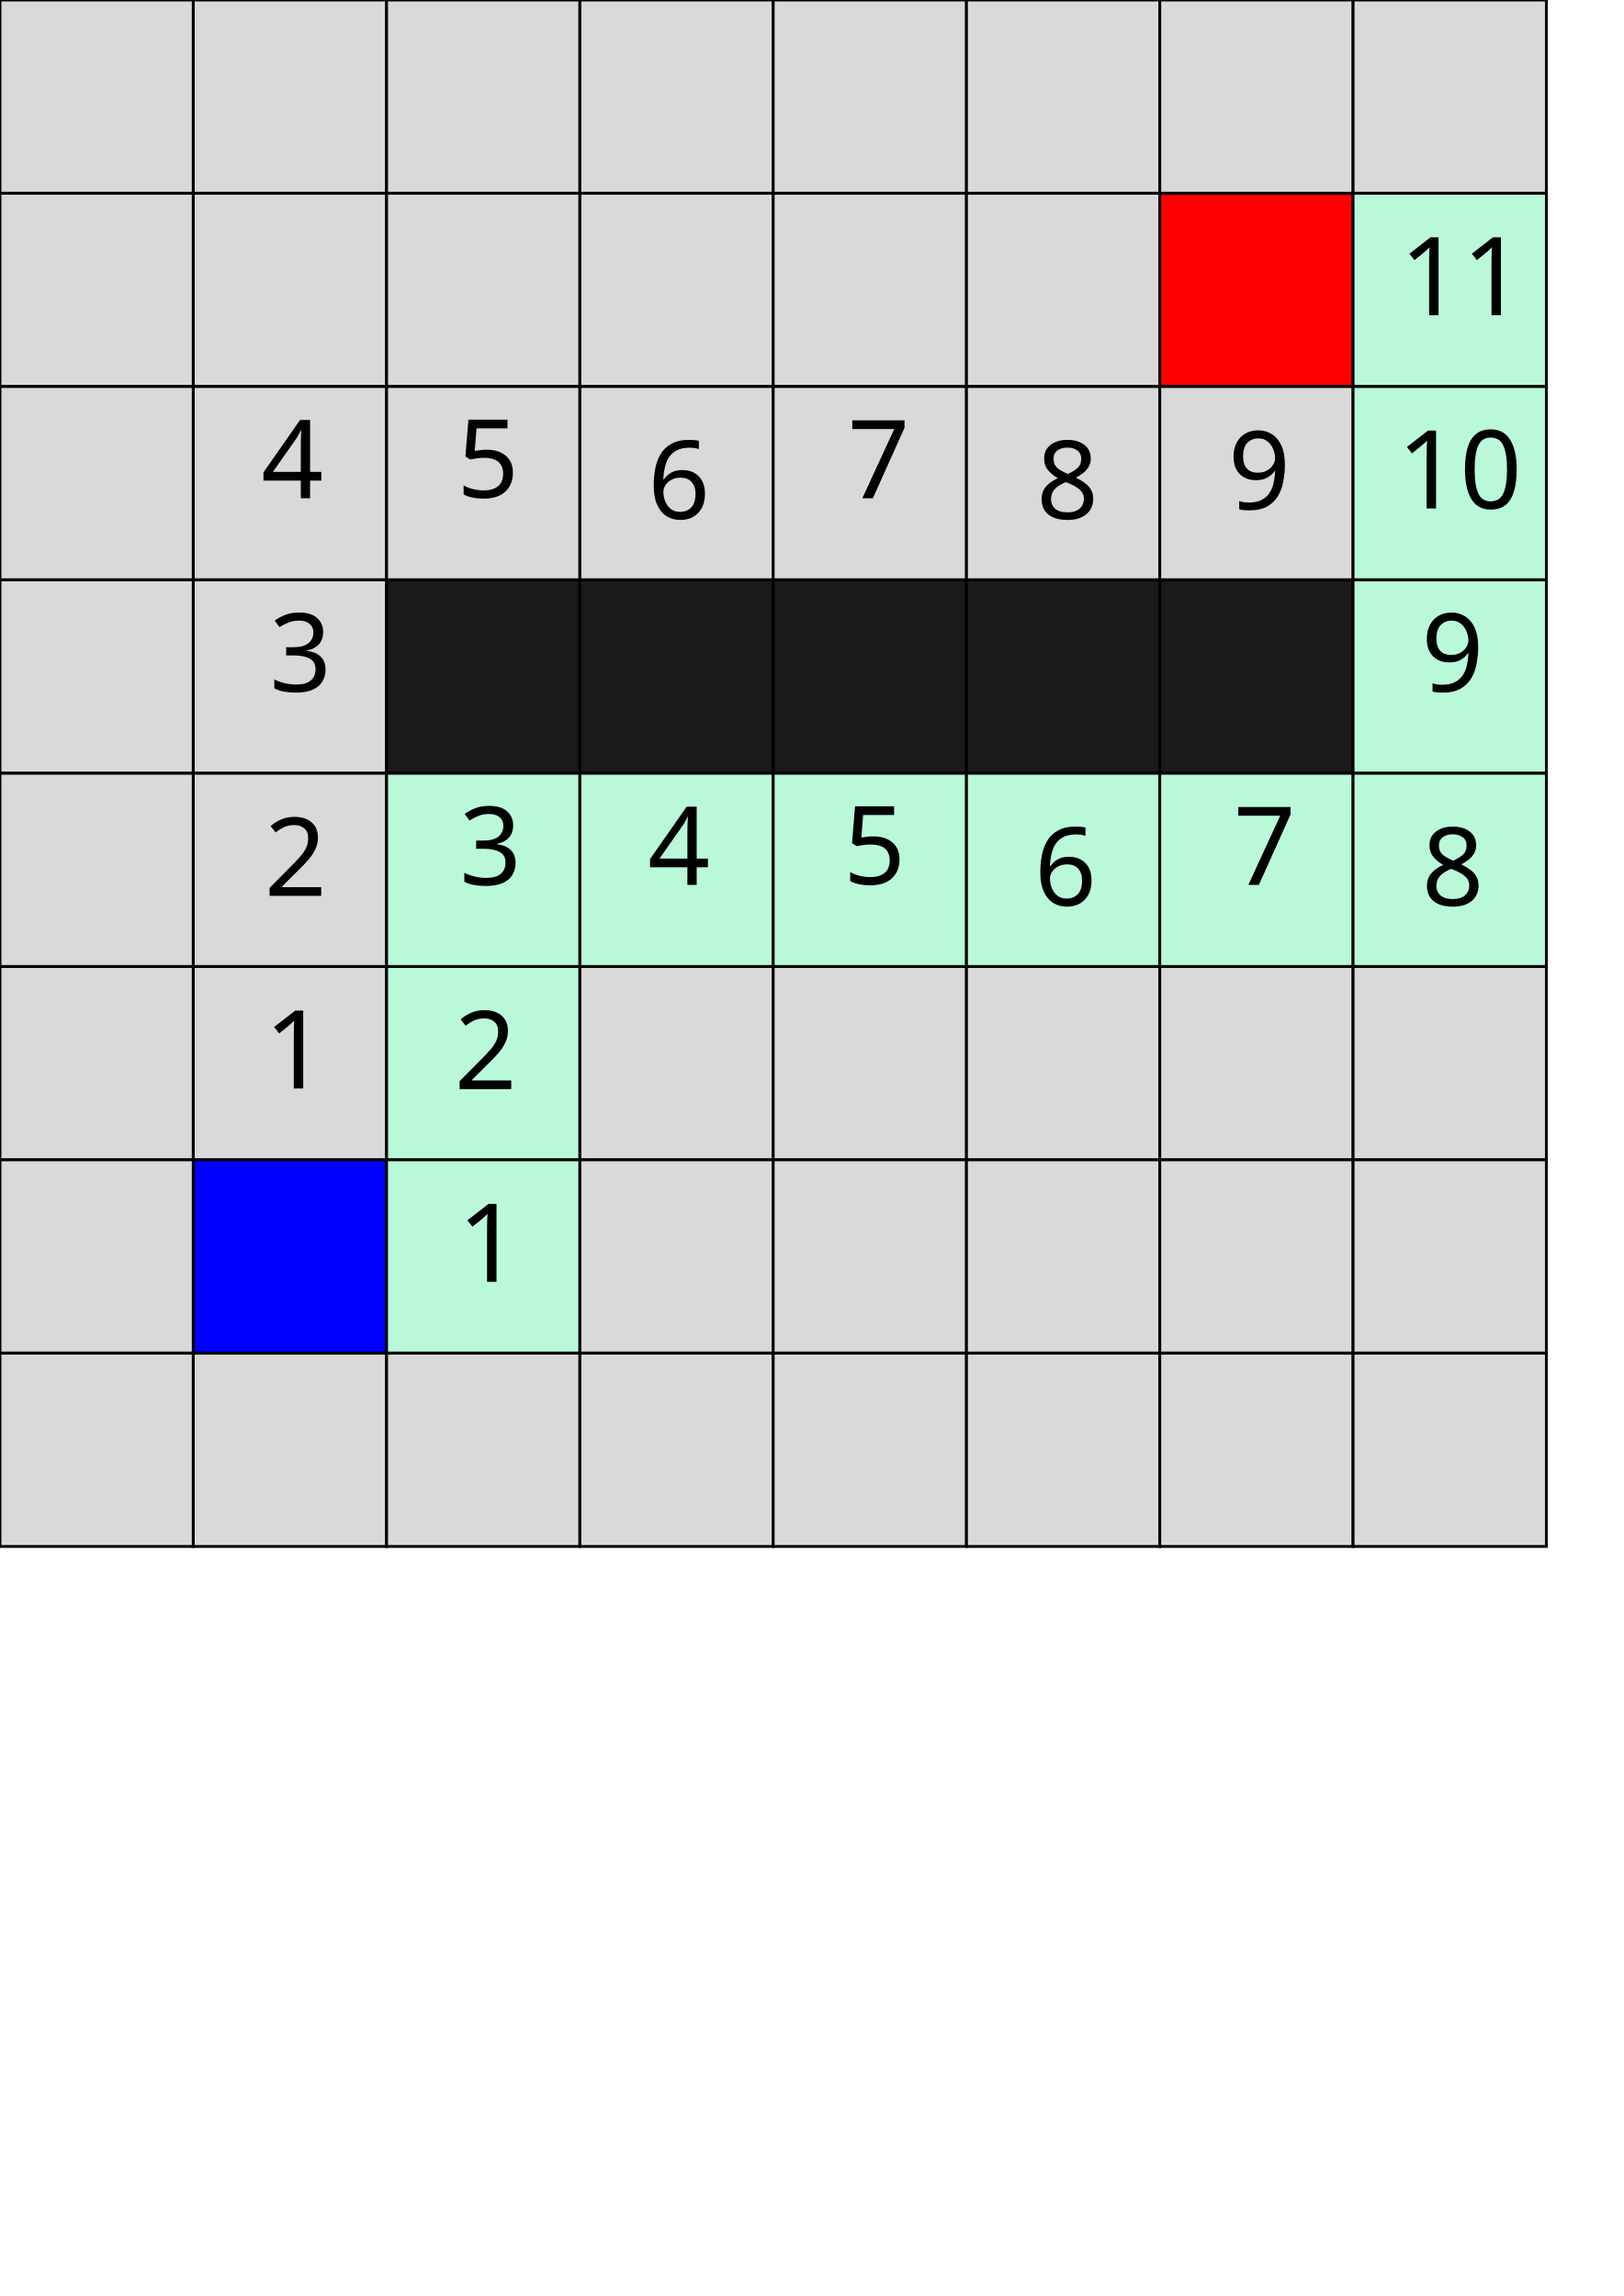
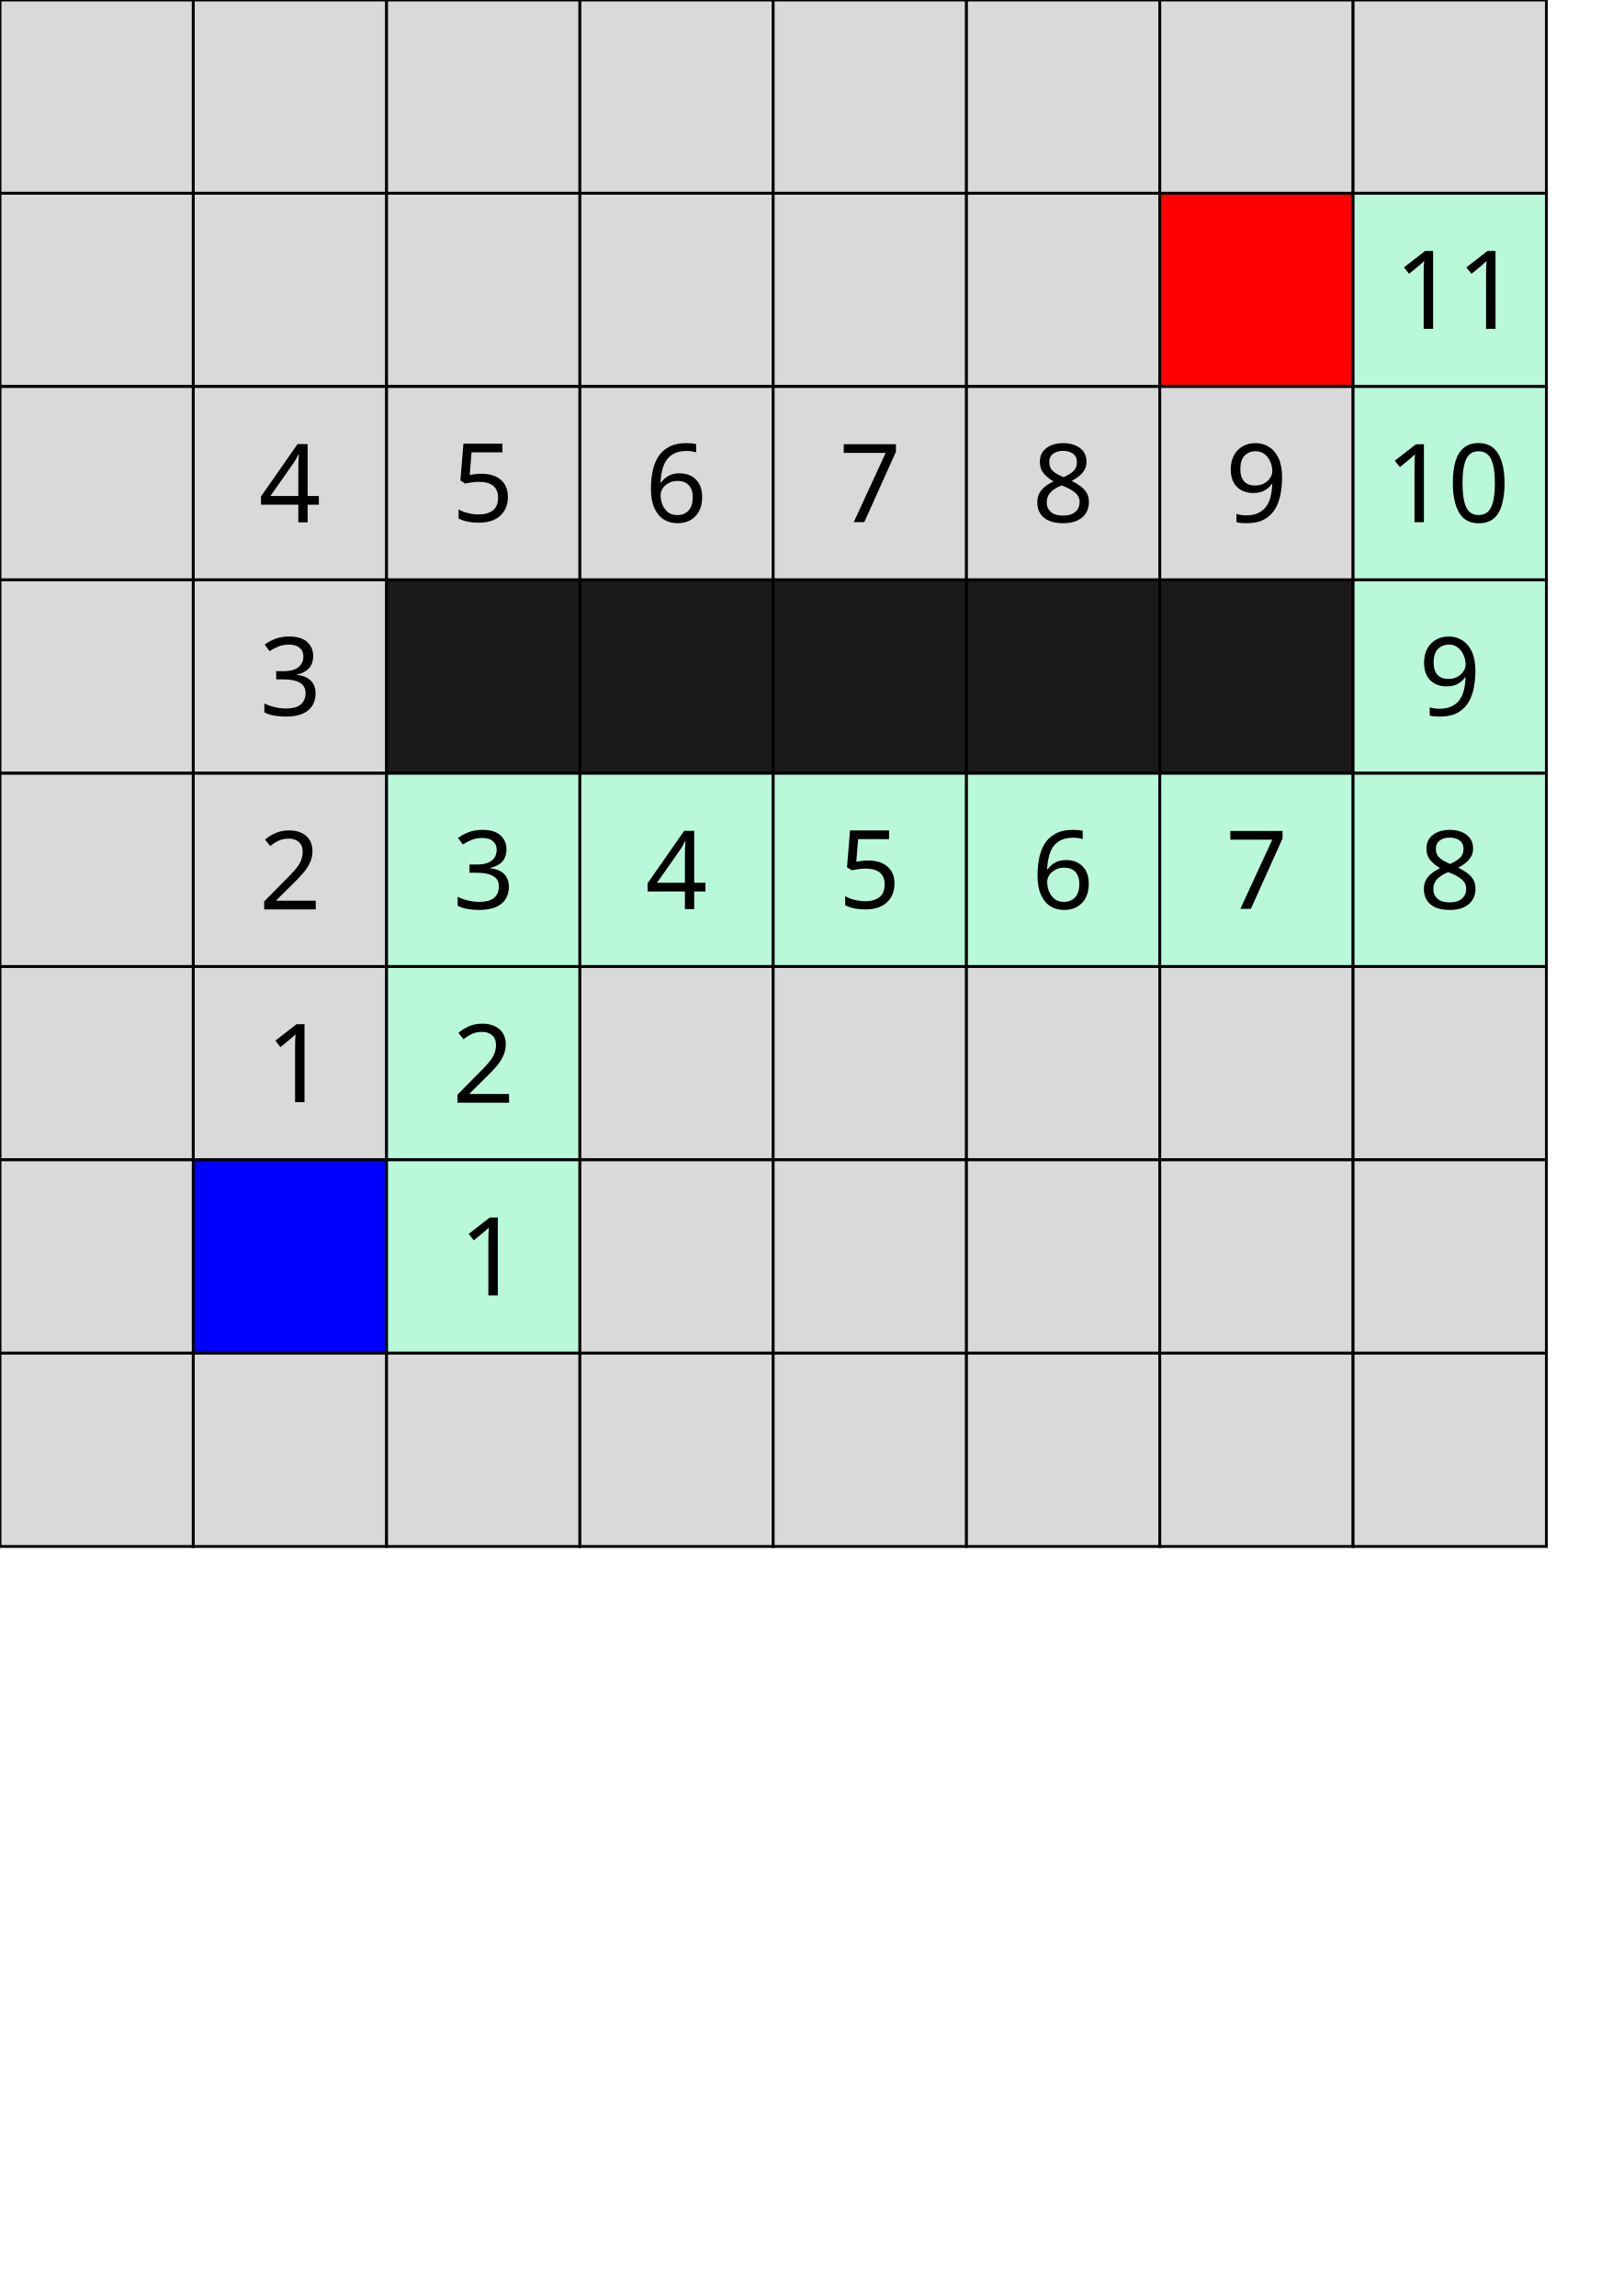
<svg xmlns="http://www.w3.org/2000/svg" width="210mm" height="297mm" viewBox="0 0 210 297" version="1.1" id="svg1">
  <defs id="defs1" />
  <g id="layer1">
    <rect style="fill:#d9d9d9;fill-opacity:1;stroke:#000000;stroke-width:0.365;stroke-dasharray:none;stroke-opacity:1" id="rect1" width="25" height="25" x="0" y="0" />
    <rect style="fill:#d9d9d9;fill-opacity:1;stroke:#000000;stroke-width:0.365;stroke-dasharray:none;stroke-opacity:1" id="rect1-4" width="25" height="25" x="25" y="0" />
    <rect style="fill:#d9d9d9;fill-opacity:1;stroke:#000000;stroke-width:0.365;stroke-dasharray:none;stroke-opacity:1" id="rect1-7" width="25" height="25" x="50" y="-2.220446e-16" />
    <rect style="fill:#d9d9d9;fill-opacity:1;stroke:#000000;stroke-width:0.365;stroke-dasharray:none;stroke-opacity:1" id="rect1-9" width="25" height="25" x="75" y="1.7763568e-15" />
    <rect style="fill:#d9d9d9;fill-opacity:1;stroke:#000000;stroke-width:0.365;stroke-dasharray:none;stroke-opacity:1" id="rect1-6" width="25" height="25" x="100" y="0" />
    <rect style="fill:#d9d9d9;fill-opacity:1;stroke:#000000;stroke-width:0.365;stroke-dasharray:none;stroke-opacity:1" id="rect1-60" width="25" height="25" x="125" y="0" />
    <rect style="fill:#d9d9d9;fill-opacity:1;stroke:#000000;stroke-width:0.365;stroke-dasharray:none;stroke-opacity:1" id="rect1-5" width="25" height="25" x="150" y="0" />
    <rect style="fill:#d9d9d9;fill-opacity:1;stroke:#000000;stroke-width:0.365;stroke-dasharray:none;stroke-opacity:1" id="rect1-61" width="25" height="25" x="175" y="0" />
    <rect style="fill:#d9d9d9;fill-opacity:1;stroke:#000000;stroke-width:0.365;stroke-dasharray:none;stroke-opacity:1" id="rect1-1" width="25" height="25" x="1.0520693e-06" y="25" />
    <rect style="fill:#d9d9d9;fill-opacity:1;stroke:#000000;stroke-width:0.365;stroke-dasharray:none;stroke-opacity:1" id="rect1-4-8" width="25" height="25" x="25" y="25" />
    <rect style="fill:#d9d9d9;fill-opacity:1;stroke:#000000;stroke-width:0.365;stroke-dasharray:none;stroke-opacity:1" id="rect1-7-4" width="25" height="25" x="50" y="25" />
    <rect style="fill:#d9d9d9;fill-opacity:1;stroke:#000000;stroke-width:0.365;stroke-dasharray:none;stroke-opacity:1" id="rect1-9-9" width="25" height="25" x="75" y="25" />
    <rect style="fill:#d9d9d9;fill-opacity:1;stroke:#000000;stroke-width:0.365;stroke-dasharray:none;stroke-opacity:1" id="rect1-6-6" width="25" height="25" x="100" y="25" />
    <rect style="fill:#d9d9d9;fill-opacity:1;stroke:#000000;stroke-width:0.365;stroke-dasharray:none;stroke-opacity:1" id="rect1-60-3" width="25" height="25" x="125" y="25" />
    <rect style="fill:#ff0000;fill-opacity:1;stroke:#000000;stroke-width:0.365;stroke-dasharray:none;stroke-opacity:1" id="rect1-5-7" width="25" height="25" x="150" y="25" />
    <rect style="fill:#b9f9d9;fill-opacity:1;stroke:#000000;stroke-width:0.365;stroke-dasharray:none;stroke-opacity:1" id="rect1-61-8" width="25" height="25" x="175" y="25" />
    <rect style="fill:#d9d9d9;fill-opacity:1;stroke:#000000;stroke-width:0.365;stroke-dasharray:none;stroke-opacity:1" id="rect1-59" width="25" height="25" x="1.479709e-06" y="50" />
    <rect style="fill:#d9d9d9;fill-opacity:1;stroke:#000000;stroke-width:0.365;stroke-dasharray:none;stroke-opacity:1" id="rect1-4-84" width="25" height="25" x="25" y="50" />
    <rect style="fill:#d9d9d9;fill-opacity:1;stroke:#000000;stroke-width:0.365;stroke-dasharray:none;stroke-opacity:1" id="rect1-7-0" width="25" height="25" x="50" y="50" />
    <rect style="fill:#d9d9d9;fill-opacity:1;stroke:#000000;stroke-width:0.365;stroke-dasharray:none;stroke-opacity:1" id="rect1-9-7" width="25" height="25" x="75" y="50" />
    <rect style="fill:#d9d9d9;fill-opacity:1;stroke:#000000;stroke-width:0.365;stroke-dasharray:none;stroke-opacity:1" id="rect1-6-63" width="25" height="25" x="100" y="50" />
    <rect style="fill:#d9d9d9;fill-opacity:1;stroke:#000000;stroke-width:0.365;stroke-dasharray:none;stroke-opacity:1" id="rect1-60-6" width="25" height="25" x="125" y="50" />
    <rect style="fill:#d9d9d9;fill-opacity:1;stroke:#000000;stroke-width:0.365;stroke-dasharray:none;stroke-opacity:1" id="rect1-5-1" width="25" height="25" x="150" y="50" />
    <rect style="fill:#b9f9d9;fill-opacity:1;stroke:#000000;stroke-width:0.365;stroke-dasharray:none;stroke-opacity:1" id="rect1-61-5" width="25" height="25" x="175" y="50" />
    <rect style="fill:#d9d9d9;fill-opacity:1;stroke:#000000;stroke-width:0.365;stroke-dasharray:none;stroke-opacity:1" id="rect1-3" width="25" height="25" x="1.479709e-06" y="75.015" />
    <rect style="fill:#d9d9d9;fill-opacity:1;stroke:#000000;stroke-width:0.365;stroke-dasharray:none;stroke-opacity:1" id="rect1-4-7" width="25" height="25" x="25" y="75.015" />
    <rect style="fill:#1a1a1a;fill-opacity:1;stroke:#000000;stroke-width:0.365;stroke-dasharray:none;stroke-opacity:1" id="rect1-7-2" width="25" height="25" x="50" y="75.015" />
    <rect style="fill:#1a1a1a;fill-opacity:1;stroke:#000000;stroke-width:0.365;stroke-dasharray:none;stroke-opacity:1" id="rect1-9-6" width="25" height="25" x="75" y="75.015" />
    <rect style="fill:#1a1a1a;fill-opacity:1;stroke:#000000;stroke-width:0.365;stroke-dasharray:none;stroke-opacity:1" id="rect1-6-0" width="25" height="25" x="100" y="75.015" />
    <rect style="fill:#1a1a1a;fill-opacity:1;stroke:#000000;stroke-width:0.365;stroke-dasharray:none;stroke-opacity:1" id="rect1-60-1" width="25" height="25" x="125" y="75.015" />
    <rect style="fill:#1a1a1a;fill-opacity:1;stroke:#000000;stroke-width:0.365;stroke-dasharray:none;stroke-opacity:1" id="rect1-5-6" width="25" height="25" x="150" y="75.015" />
    <rect style="fill:#b9f9d9;fill-opacity:1;stroke:#000000;stroke-width:0.365;stroke-dasharray:none;stroke-opacity:1" id="rect1-61-57" width="25" height="25" x="175" y="75.015" />
    <rect style="fill:#d9d9d9;fill-opacity:1;stroke:#000000;stroke-width:0.365;stroke-dasharray:none;stroke-opacity:1" id="rect1-0" width="25" height="25" x="1.479709e-06" y="100.029" />
    <rect style="fill:#d9d9d9;fill-opacity:1;stroke:#000000;stroke-width:0.365;stroke-dasharray:none;stroke-opacity:1" id="rect1-4-1" width="25" height="25" x="25" y="100.029" />
    <rect style="fill:#b9f9d9;fill-opacity:1;stroke:#000000;stroke-width:0.365;stroke-dasharray:none;stroke-opacity:1" id="rect1-7-46" width="25" height="25" x="50" y="100.029" />
    <rect style="fill:#b9f9d9;fill-opacity:1;stroke:#000000;stroke-width:0.365;stroke-dasharray:none;stroke-opacity:1" id="rect1-9-0" width="25" height="25" x="75" y="100.029" />
    <rect style="fill:#b9f9d9;fill-opacity:1;stroke:#000000;stroke-width:0.365;stroke-dasharray:none;stroke-opacity:1" id="rect1-6-7" width="25" height="25" x="100" y="100.029" />
    <rect style="fill:#b9f9d9;fill-opacity:1;stroke:#000000;stroke-width:0.365;stroke-dasharray:none;stroke-opacity:1" id="rect1-60-17" width="25" height="25" x="125" y="100.029" />
    <rect style="fill:#b9f9d9;fill-opacity:1;stroke:#000000;stroke-width:0.365;stroke-dasharray:none;stroke-opacity:1" id="rect1-5-77" width="25" height="25" x="150" y="100.029" />
    <rect style="fill:#b9f9d9;fill-opacity:1;stroke:#000000;stroke-width:0.365;stroke-dasharray:none;stroke-opacity:1" id="rect1-61-7" width="25" height="25" x="175" y="100.029" />
    <rect style="fill:#d9d9d9;fill-opacity:1;stroke:#000000;stroke-width:0.365;stroke-dasharray:none;stroke-opacity:1" id="rect1-1-3" width="25" height="25" x="1.479709e-06" y="125.029" />
    <rect style="fill:#d9d9d9;fill-opacity:1;stroke:#000000;stroke-width:0.365;stroke-dasharray:none;stroke-opacity:1" id="rect1-4-8-5" width="25" height="25" x="25" y="125.029" />
    <rect style="fill:#b9f9d9;fill-opacity:1;stroke:#000000;stroke-width:0.365;stroke-dasharray:none;stroke-opacity:1" id="rect1-7-4-9" width="25" height="25" x="50" y="125.029" />
    <rect style="fill:#d9d9d9;fill-opacity:1;stroke:#000000;stroke-width:0.365;stroke-dasharray:none;stroke-opacity:1" id="rect1-9-9-9" width="25" height="25" x="75" y="125.029" />
    <rect style="fill:#d9d9d9;fill-opacity:1;stroke:#000000;stroke-width:0.365;stroke-dasharray:none;stroke-opacity:1" id="rect1-6-6-8" width="25" height="25" x="100" y="125.029" />
    <rect style="fill:#d9d9d9;fill-opacity:1;stroke:#000000;stroke-width:0.365;stroke-dasharray:none;stroke-opacity:1" id="rect1-60-3-1" width="25" height="25" x="125" y="125.029" />
    <rect style="fill:#d9d9d9;fill-opacity:1;stroke:#000000;stroke-width:0.365;stroke-dasharray:none;stroke-opacity:1" id="rect1-5-7-8" width="25" height="25" x="150" y="125.029" />
    <rect style="fill:#d9d9d9;fill-opacity:1;stroke:#000000;stroke-width:0.365;stroke-dasharray:none;stroke-opacity:1" id="rect1-61-8-2" width="25" height="25" x="175" y="125.029" />
    <rect style="fill:#d9d9d9;fill-opacity:1;stroke:#000000;stroke-width:0.365;stroke-dasharray:none;stroke-opacity:1" id="rect1-59-6" width="25" height="25" x="1.479709e-06" y="150.029" />
    <rect style="fill:#0000ff;fill-opacity:1;stroke:#000000;stroke-width:0.365;stroke-dasharray:none;stroke-opacity:1" id="rect1-4-84-0" width="25" height="25" x="25" y="150.029" />
    <rect style="fill:#b9f9d9;fill-opacity:1;stroke:#000000;stroke-width:0.365;stroke-dasharray:none;stroke-opacity:1" id="rect1-7-0-3" width="25" height="25" x="50" y="150.029" />
    <rect style="fill:#d9d9d9;fill-opacity:1;stroke:#000000;stroke-width:0.365;stroke-dasharray:none;stroke-opacity:1" id="rect1-9-7-8" width="25" height="25" x="75" y="150.029" />
    <rect style="fill:#d9d9d9;fill-opacity:1;stroke:#000000;stroke-width:0.365;stroke-dasharray:none;stroke-opacity:1" id="rect1-6-63-0" width="25" height="25" x="100" y="150.029" />
    <rect style="fill:#d9d9d9;fill-opacity:1;stroke:#000000;stroke-width:0.365;stroke-dasharray:none;stroke-opacity:1" id="rect1-60-6-1" width="25" height="25" x="125" y="150.029" />
    <rect style="fill:#d9d9d9;fill-opacity:1;stroke:#000000;stroke-width:0.365;stroke-dasharray:none;stroke-opacity:1" id="rect1-5-1-2" width="25" height="25" x="150" y="150.029" />
    <rect style="fill:#d9d9d9;fill-opacity:1;stroke:#000000;stroke-width:0.365;stroke-dasharray:none;stroke-opacity:1" id="rect1-61-5-5" width="25" height="25" x="175" y="150.029" />
    <rect style="fill:#d9d9d9;fill-opacity:1;stroke:#000000;stroke-width:0.365;stroke-dasharray:none;stroke-opacity:1" id="rect1-3-9" width="25" height="25" x="1.479709e-06" y="175.044" />
    <rect style="fill:#d9d9d9;fill-opacity:1;stroke:#000000;stroke-width:0.365;stroke-dasharray:none;stroke-opacity:1" id="rect1-4-7-4" width="25" height="25" x="25" y="175.044" />
    <rect style="fill:#d9d9d9;fill-opacity:1;stroke:#000000;stroke-width:0.365;stroke-dasharray:none;stroke-opacity:1" id="rect1-7-2-7" width="25" height="25" x="50" y="175.044" />
    <rect style="fill:#d9d9d9;fill-opacity:1;stroke:#000000;stroke-width:0.365;stroke-dasharray:none;stroke-opacity:1" id="rect1-9-6-8" width="25" height="25" x="75" y="175.044" />
    <rect style="fill:#d9d9d9;fill-opacity:1;stroke:#000000;stroke-width:0.365;stroke-dasharray:none;stroke-opacity:1" id="rect1-6-0-3" width="25" height="25" x="100" y="175.044" />
    <rect style="fill:#d9d9d9;fill-opacity:1;stroke:#000000;stroke-width:0.365;stroke-dasharray:none;stroke-opacity:1" id="rect1-60-1-5" width="25" height="25" x="125" y="175.044" />
    <rect style="fill:#d9d9d9;fill-opacity:1;stroke:#000000;stroke-width:0.365;stroke-dasharray:none;stroke-opacity:1" id="rect1-5-6-1" width="25" height="25" x="150" y="175.044" />
    <rect style="fill:#d9d9d9;fill-opacity:1;stroke:#000000;stroke-width:0.365;stroke-dasharray:none;stroke-opacity:1" id="rect1-61-57-2" width="25" height="25" x="175" y="175.044" />
-     <text xml:space="preserve" style="font-style:normal;font-variant:normal;font-weight:normal;font-stretch:normal;font-size:14.111px;font-family:Corbel;-inkscape-font-specification:Corbel;writing-mode:lr-tb;direction:ltr;fill:#000000;fill-opacity:1;stroke:none;stroke-width:0.365;stroke-dasharray:none;stroke-opacity:1" x="59.2" y="165.809" id="text2">
-       <tspan id="tspan2" style="fill:#000000;fill-opacity:1;stroke-width:0.365;stroke:none" x="59.2" y="165.809">1</tspan>
+     <text xml:space="preserve" style="font-style:normal;font-variant:normal;font-weight:normal;font-stretch:normal;font-size:14.111px;font-family:Corbel;-inkscape-font-specification:Corbel;writing-mode:lr-tb;direction:ltr;fill:#000000;fill-opacity:1;stroke:none;stroke-width:0.365;stroke-dasharray:none;stroke-opacity:1" x="59.367" y="167.567" id="text2">
+       <tspan id="tspan2" style="fill:#000000;fill-opacity:1;stroke:none;stroke-width:0.365" x="59.367" y="167.567">1</tspan>
    </text>
-     <text xml:space="preserve" style="font-style:normal;font-variant:normal;font-weight:normal;font-stretch:normal;font-size:14.111px;font-family:Corbel;-inkscape-font-specification:Corbel;writing-mode:lr-tb;direction:ltr;fill:#000000;fill-opacity:1;stroke:none;stroke-width:0.365;stroke-dasharray:none;stroke-opacity:1" x="58.772" y="140.888" id="text2-6">
-       <tspan id="tspan2-1" style="fill:#000000;fill-opacity:1;stroke-width:0.365;stroke:none" x="58.772" y="140.888">2</tspan>
+     <text xml:space="preserve" style="font-style:normal;font-variant:normal;font-weight:normal;font-stretch:normal;font-size:14.111px;font-family:Corbel;-inkscape-font-specification:Corbel;writing-mode:lr-tb;direction:ltr;fill:#000000;fill-opacity:1;stroke:none;stroke-width:0.365;stroke-dasharray:none;stroke-opacity:1" x="58.492" y="142.637" id="text2-6">
+       <tspan id="tspan2-1" style="fill:#000000;fill-opacity:1;stroke:none;stroke-width:0.365" x="58.492" y="142.637">2</tspan>
    </text>
-     <text xml:space="preserve" style="font-style:normal;font-variant:normal;font-weight:normal;font-stretch:normal;font-size:14.111px;font-family:Corbel;-inkscape-font-specification:Corbel;writing-mode:lr-tb;direction:ltr;fill:#000000;fill-opacity:1;stroke:none;stroke-width:0.365;stroke-dasharray:none;stroke-opacity:1" x="59.413" y="114.465" id="text3">
-       <tspan id="tspan3" style="stroke-width:0.365;stroke:none" x="59.413" y="114.465">3</tspan>
+     <text xml:space="preserve" style="font-style:normal;font-variant:normal;font-weight:normal;font-stretch:normal;font-size:14.111px;font-family:Corbel;-inkscape-font-specification:Corbel;writing-mode:lr-tb;direction:ltr;fill:#000000;fill-opacity:1;stroke:none;stroke-width:0.365;stroke-dasharray:none;stroke-opacity:1" x="58.549" y="117.567" id="text3">
+       <tspan id="tspan3" style="stroke:none;stroke-width:0.365" x="58.549" y="117.567">3</tspan>
    </text>
-     <text xml:space="preserve" style="font-style:normal;font-variant:normal;font-weight:normal;font-stretch:normal;font-size:14.111px;font-family:Corbel;-inkscape-font-specification:Corbel;writing-mode:lr-tb;direction:ltr;fill:#000000;fill-opacity:1;stroke:none;stroke-width:0.365;stroke-dasharray:none;stroke-opacity:1" x="83.779" y="114.469" id="text4">
-       <tspan id="tspan4" style="stroke-width:0.365;stroke:none" x="83.779" y="114.469">4</tspan>
+     <text xml:space="preserve" style="font-style:normal;font-variant:normal;font-weight:normal;font-stretch:normal;font-size:14.111px;font-family:Corbel;-inkscape-font-specification:Corbel;writing-mode:lr-tb;direction:ltr;fill:#000000;fill-opacity:1;stroke:none;stroke-width:0.365;stroke-dasharray:none;stroke-opacity:1" x="83.457" y="117.595" id="text4">
+       <tspan id="tspan4" style="stroke:none;stroke-width:0.365" x="83.457" y="117.595">4</tspan>
    </text>
-     <text xml:space="preserve" style="font-style:normal;font-variant:normal;font-weight:normal;font-stretch:normal;font-size:14.111px;font-family:Corbel;-inkscape-font-specification:Corbel;writing-mode:lr-tb;direction:ltr;fill:#000000;fill-opacity:1;stroke:none;stroke-width:0.365;stroke-dasharray:none;stroke-opacity:1" x="109.072" y="114.379" id="text5">
-       <tspan id="tspan5" style="stroke-width:0.365;stroke:none" x="109.072" y="114.379">5</tspan>
+     <text xml:space="preserve" style="font-style:normal;font-variant:normal;font-weight:normal;font-stretch:normal;font-size:14.111px;font-family:Corbel;-inkscape-font-specification:Corbel;writing-mode:lr-tb;direction:ltr;fill:#000000;fill-opacity:1;stroke:none;stroke-width:0.365;stroke-dasharray:none;stroke-opacity:1" x="108.422" y="117.496" id="text5">
+       <tspan id="tspan5" style="stroke:none;stroke-width:0.365" x="108.422" y="117.496">5</tspan>
    </text>
-     <text xml:space="preserve" style="font-style:normal;font-variant:normal;font-weight:normal;font-stretch:normal;font-size:14.111px;font-family:Corbel;-inkscape-font-specification:Corbel;writing-mode:lr-tb;direction:ltr;fill:#000000;fill-opacity:1;stroke:none;stroke-width:0.365;stroke-dasharray:none;stroke-opacity:1" x="133.766" y="117.139" id="text6">
-       <tspan id="tspan6" style="stroke-width:0.365;stroke:none" x="133.766" y="117.139">6</tspan>
+     <text xml:space="preserve" style="font-style:normal;font-variant:normal;font-weight:normal;font-stretch:normal;font-size:14.111px;font-family:Corbel;-inkscape-font-specification:Corbel;writing-mode:lr-tb;direction:ltr;fill:#000000;fill-opacity:1;stroke:none;stroke-width:0.365;stroke-dasharray:none;stroke-opacity:1" x="133.408" y="117.567" id="text6">
+       <tspan id="tspan6" style="stroke:none;stroke-width:0.365" x="133.408" y="117.567">6</tspan>
    </text>
-     <text xml:space="preserve" style="font-style:normal;font-variant:normal;font-weight:normal;font-stretch:normal;font-size:14.111px;font-family:Corbel;-inkscape-font-specification:Corbel;writing-mode:lr-tb;direction:ltr;fill:#000000;fill-opacity:1;stroke:none;stroke-width:0.365;stroke-dasharray:none;stroke-opacity:1" x="159.53" y="114.469" id="text7">
-       <tspan id="tspan7" style="stroke-width:0.365;stroke:none" x="159.53" y="114.469">7</tspan>
+     <text xml:space="preserve" style="font-style:normal;font-variant:normal;font-weight:normal;font-stretch:normal;font-size:14.111px;font-family:Corbel;-inkscape-font-specification:Corbel;writing-mode:lr-tb;direction:ltr;fill:#000000;fill-opacity:1;stroke:none;stroke-width:0.365;stroke-dasharray:none;stroke-opacity:1" x="158.5" y="117.567" id="text7">
+       <tspan id="tspan7" style="stroke:none;stroke-width:0.365" x="158.5" y="117.567">7</tspan>
    </text>
-     <text xml:space="preserve" style="font-style:normal;font-variant:normal;font-weight:normal;font-stretch:normal;font-size:14.111px;font-family:Corbel;-inkscape-font-specification:Corbel;writing-mode:lr-tb;direction:ltr;fill:#000000;fill-opacity:1;stroke:none;stroke-width:0.365;stroke-dasharray:none;stroke-opacity:1" x="183.869" y="117.139" id="text8">
-       <tspan id="tspan8" style="stroke-width:0.365;stroke:none" x="183.869" y="117.139">8</tspan>
+     <text xml:space="preserve" style="font-style:normal;font-variant:normal;font-weight:normal;font-stretch:normal;font-size:14.111px;font-family:Corbel;-inkscape-font-specification:Corbel;writing-mode:lr-tb;direction:ltr;fill:#000000;fill-opacity:1;stroke:none;stroke-width:0.365;stroke-dasharray:none;stroke-opacity:1" x="183.471" y="117.567" id="text8">
+       <tspan id="tspan8" style="stroke:none;stroke-width:0.365" x="183.471" y="117.567">8</tspan>
    </text>
-     <text xml:space="preserve" style="font-style:normal;font-variant:normal;font-weight:normal;font-stretch:normal;font-size:14.111px;font-family:Corbel;-inkscape-font-specification:Corbel;writing-mode:lr-tb;direction:ltr;fill:#000000;fill-opacity:1;stroke:none;stroke-width:0.365;stroke-dasharray:none;stroke-opacity:1" x="183.834" y="89.451" id="text9">
-       <tspan id="tspan9" style="stroke-width:0.365;stroke:none" x="183.834" y="89.451">9</tspan>
+     <text xml:space="preserve" style="font-style:normal;font-variant:normal;font-weight:normal;font-stretch:normal;font-size:14.111px;font-family:Corbel;-inkscape-font-specification:Corbel;writing-mode:lr-tb;direction:ltr;fill:#000000;fill-opacity:1;stroke:none;stroke-width:0.365;stroke-dasharray:none;stroke-opacity:1" x="183.478" y="92.552" id="text9">
+       <tspan id="tspan9" style="stroke:none;stroke-width:0.365" x="183.478" y="92.552">9</tspan>
    </text>
-     <text xml:space="preserve" style="font-style:normal;font-variant:normal;font-weight:normal;font-stretch:normal;font-size:14.111px;font-family:Corbel;-inkscape-font-specification:Corbel;writing-mode:lr-tb;direction:ltr;fill:#000000;fill-opacity:1;stroke:none;stroke-width:0.365;stroke-dasharray:none;stroke-opacity:1" x="180.713" y="65.773" id="text10">
-       <tspan id="tspan10" style="stroke-width:0.365;stroke:none" x="180.713" y="65.773">10</tspan>
+     <text xml:space="preserve" style="font-style:normal;font-variant:normal;font-weight:normal;font-stretch:normal;font-size:14.111px;font-family:Corbel;-inkscape-font-specification:Corbel;writing-mode:lr-tb;direction:ltr;fill:#000000;fill-opacity:1;stroke:none;stroke-width:0.365;stroke-dasharray:none;stroke-opacity:1" x="179.146" y="67.545" id="text10">
+       <tspan id="tspan10" style="stroke:none;stroke-width:0.365" x="179.146" y="67.545">10</tspan>
    </text>
-     <text xml:space="preserve" style="font-style:normal;font-variant:normal;font-weight:normal;font-stretch:normal;font-size:14.111px;font-family:Corbel;-inkscape-font-specification:Corbel;writing-mode:lr-tb;direction:ltr;fill:#000000;fill-opacity:1;stroke:none;stroke-width:0.365;stroke-dasharray:none;stroke-opacity:1" x="181.037" y="40.773" id="text11">
-       <tspan id="tspan11" style="stroke-width:0.365;stroke:none" x="181.037" y="40.773">11</tspan>
+     <text xml:space="preserve" style="font-style:normal;font-variant:normal;font-weight:normal;font-stretch:normal;font-size:14.111px;font-family:Corbel;-inkscape-font-specification:Corbel;writing-mode:lr-tb;direction:ltr;fill:#000000;fill-opacity:1;stroke:none;stroke-width:0.365;stroke-dasharray:none;stroke-opacity:1" x="180.332" y="42.538" id="text11">
+       <tspan id="tspan11" style="stroke:none;stroke-width:0.365" x="180.332" y="42.538">11</tspan>
    </text>
-     <text xml:space="preserve" style="font-style:normal;font-variant:normal;font-weight:normal;font-stretch:normal;font-size:14.111px;font-family:Corbel;-inkscape-font-specification:Corbel;writing-mode:lr-tb;direction:ltr;fill:#000000;fill-opacity:1;stroke:none;stroke-width:0.365;stroke-dasharray:none;stroke-opacity:1" x="34.2" y="140.802" id="text12">
-       <tspan id="tspan12" style="fill:#000000;fill-opacity:1;stroke-width:0.365;stroke:none" x="34.2" y="140.802">1</tspan>
+     <text xml:space="preserve" style="font-style:normal;font-variant:normal;font-weight:normal;font-stretch:normal;font-size:14.111px;font-family:Corbel;-inkscape-font-specification:Corbel;writing-mode:lr-tb;direction:ltr;fill:#000000;fill-opacity:1;stroke:none;stroke-width:0.365;stroke-dasharray:none;stroke-opacity:1" x="34.367" y="142.567" id="text12">
+       <tspan id="tspan12" style="fill:#000000;fill-opacity:1;stroke:none;stroke-width:0.365" x="34.367" y="142.567">1</tspan>
    </text>
-     <text xml:space="preserve" style="font-style:normal;font-variant:normal;font-weight:normal;font-stretch:normal;font-size:14.111px;font-family:Corbel;-inkscape-font-specification:Corbel;writing-mode:lr-tb;direction:ltr;fill:#000000;fill-opacity:1;stroke:none;stroke-width:0.365;stroke-dasharray:none;stroke-opacity:1" x="34.2" y="115.881" id="text13">
-       <tspan id="tspan13" style="fill:#000000;fill-opacity:1;stroke:none;stroke-width:0.365" x="34.2" y="115.881">2</tspan>
+     <text xml:space="preserve" style="font-style:normal;font-variant:normal;font-weight:normal;font-stretch:normal;font-size:14.111px;font-family:Corbel;-inkscape-font-specification:Corbel;writing-mode:lr-tb;direction:ltr;fill:#000000;fill-opacity:1;stroke:none;stroke-width:0.365;stroke-dasharray:none;stroke-opacity:1" x="33.492" y="117.637" id="text13">
+       <tspan id="tspan13" style="fill:#000000;fill-opacity:1;stroke:none;stroke-width:0.365" x="33.492" y="117.637">2</tspan>
    </text>
-     <text xml:space="preserve" style="font-style:normal;font-variant:normal;font-weight:normal;font-stretch:normal;font-size:14.111px;font-family:Corbel;-inkscape-font-specification:Corbel;writing-mode:lr-tb;direction:ltr;fill:#000000;fill-opacity:1;stroke:none;stroke-width:0.365;stroke-dasharray:none;stroke-opacity:1" x="34.84" y="89.451" id="text14">
-       <tspan id="tspan14" style="stroke-width:0.365" x="34.84" y="89.451">3</tspan>
+     <text xml:space="preserve" style="font-style:normal;font-variant:normal;font-weight:normal;font-stretch:normal;font-size:14.111px;font-family:Corbel;-inkscape-font-specification:Corbel;writing-mode:lr-tb;direction:ltr;fill:#000000;fill-opacity:1;stroke:none;stroke-width:0.365;stroke-dasharray:none;stroke-opacity:1" x="33.549" y="92.552" id="text14">
+       <tspan id="tspan14" style="stroke-width:0.365" x="33.549" y="92.552">3</tspan>
    </text>
-     <text xml:space="preserve" style="font-style:normal;font-variant:normal;font-weight:normal;font-stretch:normal;font-size:14.111px;font-family:Corbel;-inkscape-font-specification:Corbel;writing-mode:lr-tb;direction:ltr;fill:#000000;fill-opacity:1;stroke:none;stroke-width:0.365;stroke-dasharray:none;stroke-opacity:1" x="33.779" y="64.447" id="text15">
-       <tspan id="tspan15" style="stroke-width:0.365" x="33.779" y="64.447">4</tspan>
+     <text xml:space="preserve" style="font-style:normal;font-variant:normal;font-weight:normal;font-stretch:normal;font-size:14.111px;font-family:Corbel;-inkscape-font-specification:Corbel;writing-mode:lr-tb;direction:ltr;fill:#000000;fill-opacity:1;stroke:none;stroke-width:0.365;stroke-dasharray:none;stroke-opacity:1" x="33.457" y="67.566" id="text15">
+       <tspan id="tspan15" style="stroke-width:0.365" x="33.457" y="67.566">4</tspan>
    </text>
-     <text xml:space="preserve" style="font-style:normal;font-variant:normal;font-weight:normal;font-stretch:normal;font-size:14.111px;font-family:Corbel;-inkscape-font-specification:Corbel;writing-mode:lr-tb;direction:ltr;fill:#000000;fill-opacity:1;stroke:none;stroke-width:0.365;stroke-dasharray:none;stroke-opacity:1" x="59.072" y="64.357" id="text16">
-       <tspan id="tspan16" style="stroke-width:0.365" x="59.072" y="64.357">5</tspan>
+     <text xml:space="preserve" style="font-style:normal;font-variant:normal;font-weight:normal;font-stretch:normal;font-size:14.111px;font-family:Corbel;-inkscape-font-specification:Corbel;writing-mode:lr-tb;direction:ltr;fill:#000000;fill-opacity:1;stroke:none;stroke-width:0.365;stroke-dasharray:none;stroke-opacity:1" x="58.422" y="67.467" id="text16">
+       <tspan id="tspan16" style="stroke-width:0.365" x="58.422" y="67.467">5</tspan>
    </text>
-     <text xml:space="preserve" style="font-style:normal;font-variant:normal;font-weight:normal;font-stretch:normal;font-size:14.111px;font-family:Corbel;-inkscape-font-specification:Corbel;writing-mode:lr-tb;direction:ltr;fill:#000000;fill-opacity:1;stroke:none;stroke-width:0.365;stroke-dasharray:none;stroke-opacity:1" x="83.766" y="67.117" id="text17">
-       <tspan id="tspan17" style="stroke-width:0.365" x="83.766" y="67.117">6</tspan>
+     <text xml:space="preserve" style="font-style:normal;font-variant:normal;font-weight:normal;font-stretch:normal;font-size:14.111px;font-family:Corbel;-inkscape-font-specification:Corbel;writing-mode:lr-tb;direction:ltr;fill:#000000;fill-opacity:1;stroke:none;stroke-width:0.365;stroke-dasharray:none;stroke-opacity:1" x="83.408" y="67.538" id="text17">
+       <tspan id="tspan17" style="stroke-width:0.365" x="83.408" y="67.538">6</tspan>
    </text>
-     <text xml:space="preserve" style="font-style:normal;font-variant:normal;font-weight:normal;font-stretch:normal;font-size:14.111px;font-family:Corbel;-inkscape-font-specification:Corbel;writing-mode:lr-tb;direction:ltr;fill:#000000;fill-opacity:1;stroke:none;stroke-width:0.365;stroke-dasharray:none;stroke-opacity:1" x="109.61" y="64.447" id="text18">
-       <tspan id="tspan18" style="stroke-width:0.365" x="109.61" y="64.447">7</tspan>
+     <text xml:space="preserve" style="font-style:normal;font-variant:normal;font-weight:normal;font-stretch:normal;font-size:14.111px;font-family:Corbel;-inkscape-font-specification:Corbel;writing-mode:lr-tb;direction:ltr;fill:#000000;fill-opacity:1;stroke:none;stroke-width:0.365;stroke-dasharray:none;stroke-opacity:1" x="108.499" y="67.538" id="text18">
+       <tspan id="tspan18" style="stroke-width:0.365" x="108.499" y="67.538">7</tspan>
    </text>
-     <text xml:space="preserve" style="font-style:normal;font-variant:normal;font-weight:normal;font-stretch:normal;font-size:14.111px;font-family:Corbel;-inkscape-font-specification:Corbel;writing-mode:lr-tb;direction:ltr;fill:#000000;fill-opacity:1;stroke:none;stroke-width:0.365;stroke-dasharray:none;stroke-opacity:1" x="134.027" y="67.117" id="text19">
-       <tspan id="tspan19" style="stroke-width:0.365" x="134.027" y="67.117">8</tspan>
+     <text xml:space="preserve" style="font-style:normal;font-variant:normal;font-weight:normal;font-stretch:normal;font-size:14.111px;font-family:Corbel;-inkscape-font-specification:Corbel;writing-mode:lr-tb;direction:ltr;fill:#000000;fill-opacity:1;stroke:none;stroke-width:0.365;stroke-dasharray:none;stroke-opacity:1" x="133.471" y="67.538" id="text19">
+       <tspan id="tspan19" style="stroke-width:0.365" x="133.471" y="67.538">8</tspan>
    </text>
-     <text xml:space="preserve" style="font-style:normal;font-variant:normal;font-weight:normal;font-stretch:normal;font-size:14.111px;font-family:Corbel;-inkscape-font-specification:Corbel;writing-mode:lr-tb;direction:ltr;fill:#000000;fill-opacity:1;stroke:none;stroke-width:0.365;stroke-dasharray:none;stroke-opacity:1" x="158.834" y="65.879" id="text20">
-       <tspan id="tspan20" style="stroke-width:0.365" x="158.834" y="65.879">9</tspan>
+     <text xml:space="preserve" style="font-style:normal;font-variant:normal;font-weight:normal;font-stretch:normal;font-size:14.111px;font-family:Corbel;-inkscape-font-specification:Corbel;writing-mode:lr-tb;direction:ltr;fill:#000000;fill-opacity:1;stroke:none;stroke-width:0.365;stroke-dasharray:none;stroke-opacity:1" x="158.478" y="67.538" id="text20">
+       <tspan id="tspan20" style="stroke-width:0.365" x="158.478" y="67.538">9</tspan>
    </text>
  </g>
</svg>
